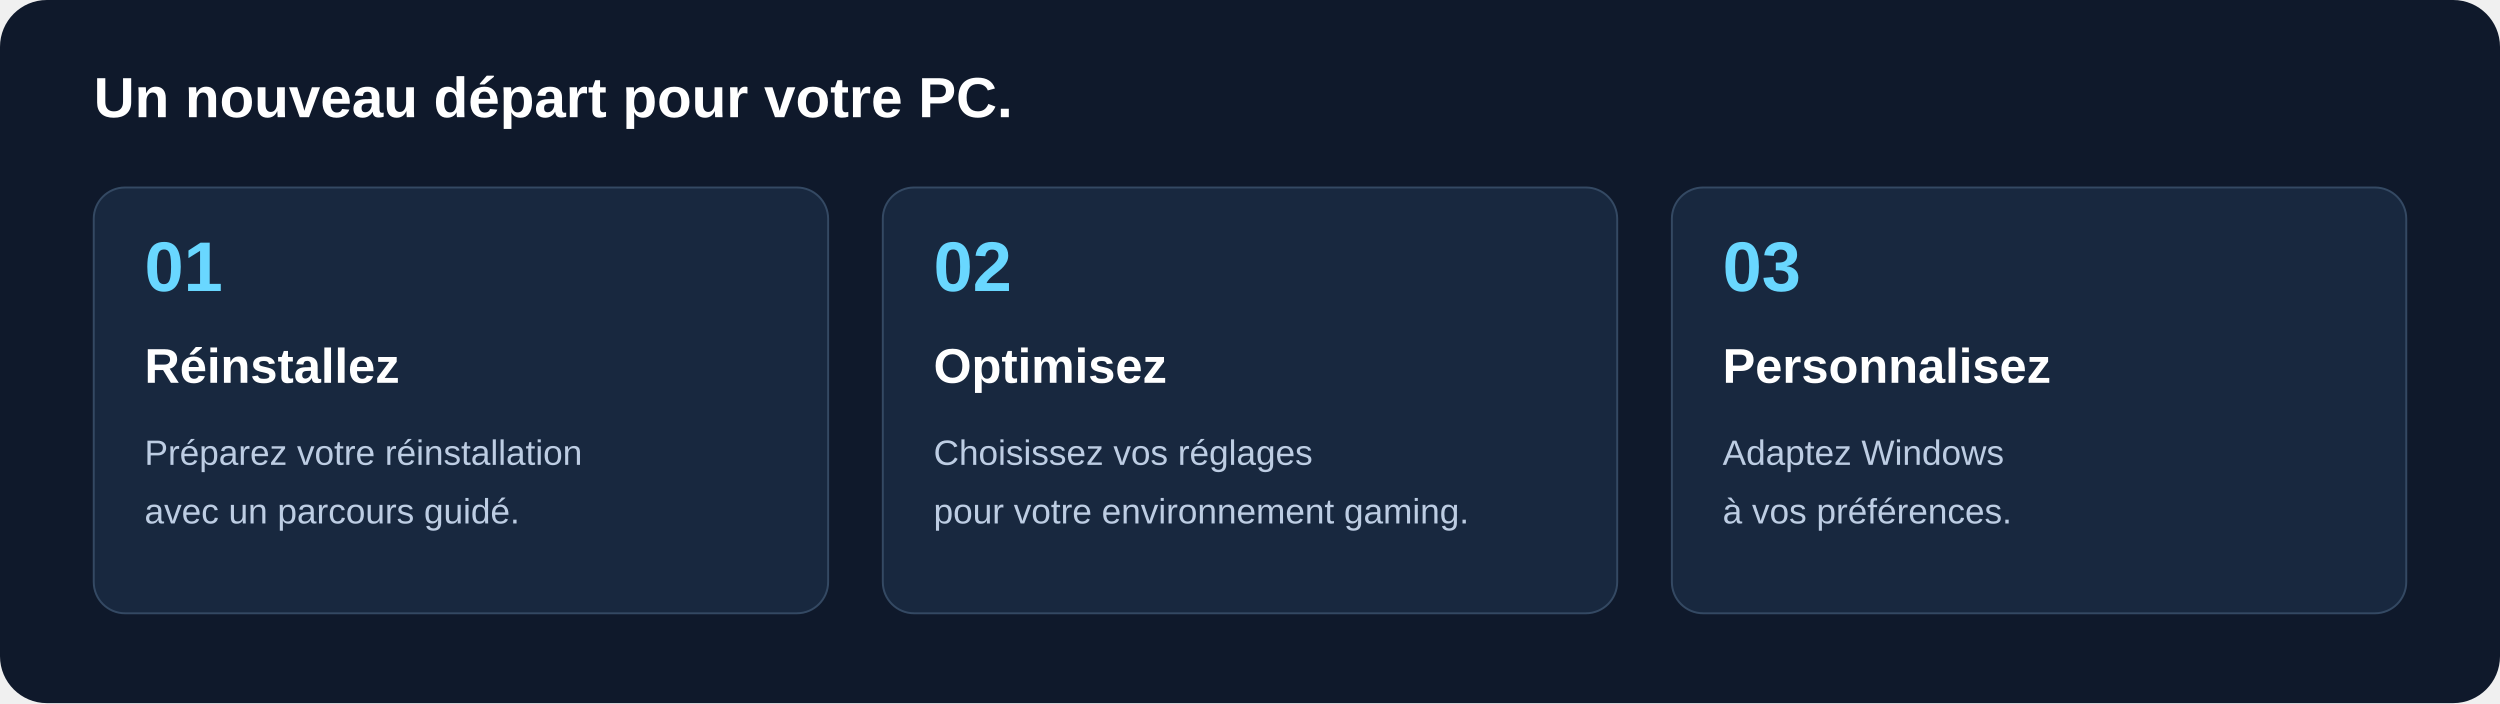
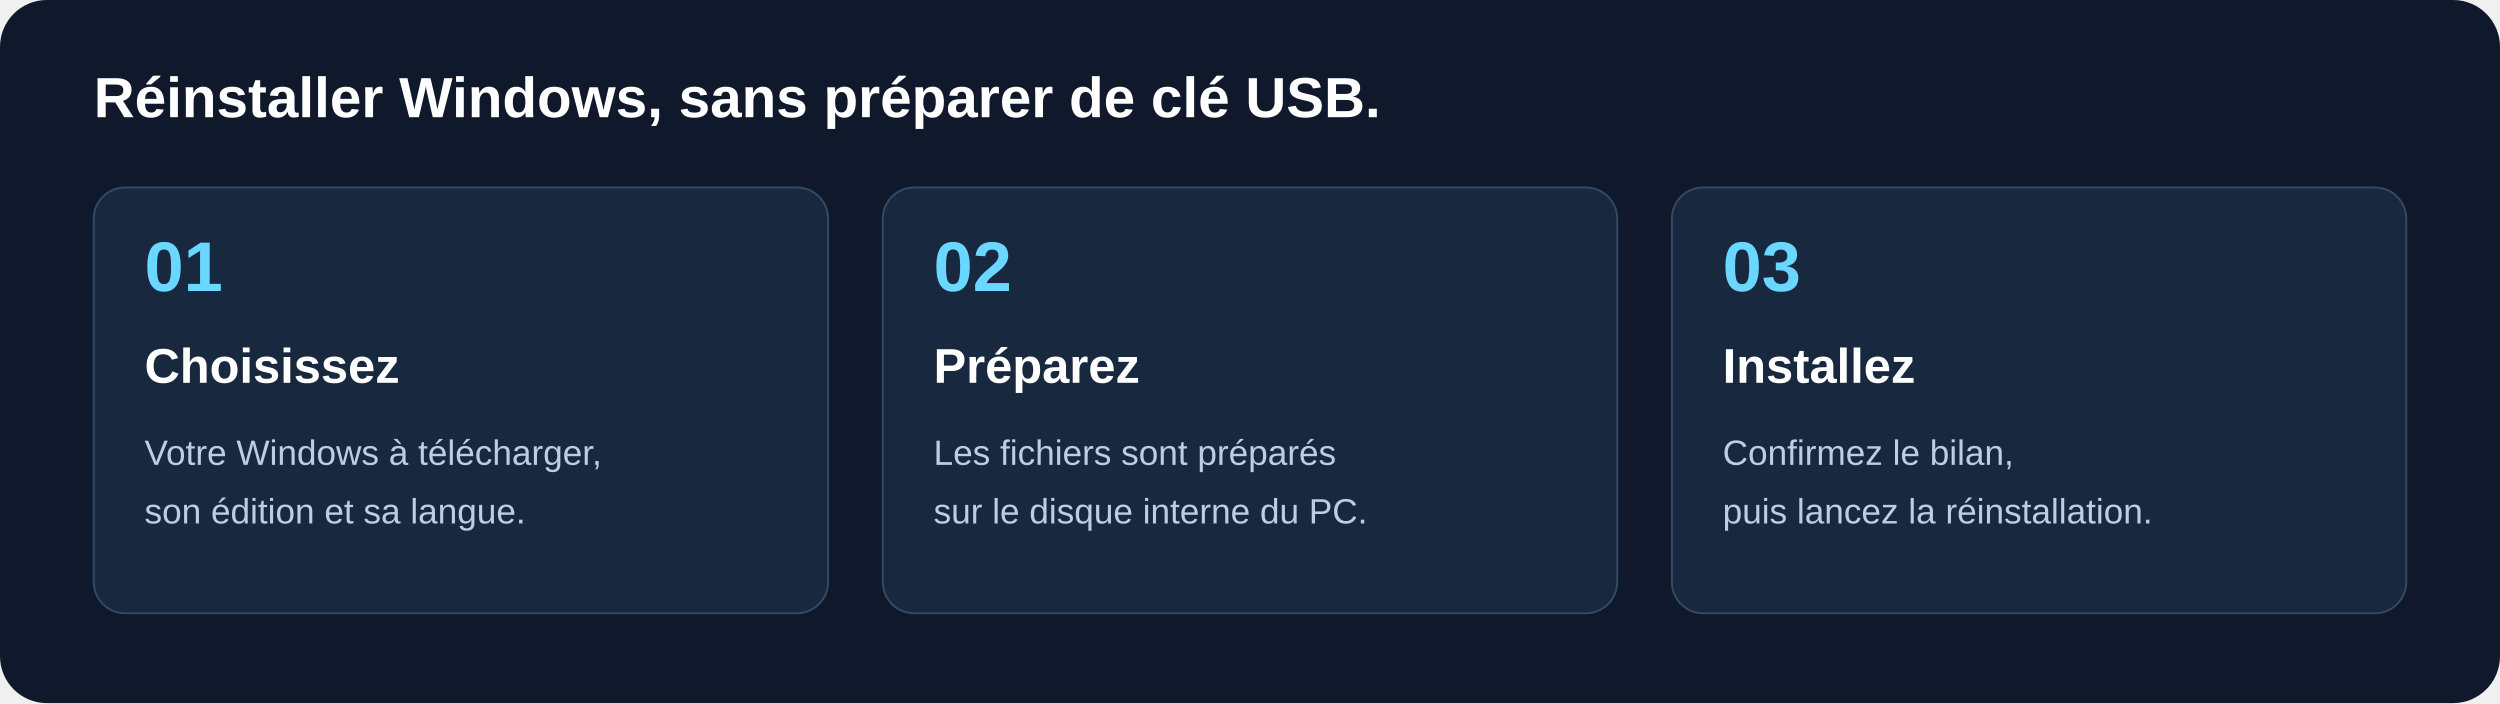
<svg xmlns="http://www.w3.org/2000/svg" width="1280" height="360" viewBox="0 0 1280 360" role="img" aria-label="Trois étapes : découvrir son PC, choisir ses actions, vérifier le résultat.">
  <rect width="1280" height="360" rx="24" fill="#0f192b" />
  <g font-family="Segoe UI,Arial,sans-serif">
-     <text x="48" y="60" fill="white" font-size="29" font-weight="700">Un nouveau départ pour votre PC.</text>
+     <text x="48" y="60" fill="white" font-size="29" font-weight="700">Réinstaller Windows, sans préparer de clé USB.</text>
    <g fill="#18283f" stroke="#344963">
      <rect x="48" y="96" width="376" height="218" rx="16" />
      <rect x="452" y="96" width="376" height="218" rx="16" />
      <rect x="856" y="96" width="376" height="218" rx="16" />
    </g>
    <g fill="#69d7ff" font-size="36" font-weight="700">
      <text x="74" y="149">01</text>
      <text x="478" y="149">02</text>
      <text x="882" y="149">03</text>
    </g>
    <g fill="white" font-size="25" font-weight="600">
-       <text x="74" y="196">Réinstallez</text>
-       <text x="478" y="196">Optimisez</text>
-       <text x="882" y="196">Personnalisez</text>
+       <text x="74" y="196">Choisissez</text>
+       <text x="478" y="196">Préparez</text>
+       <text x="882" y="196">Installez</text>
    </g>
    <g fill="#bdcde3" font-size="18">
-       <text x="74" y="238">Préparez votre réinstallation</text>
-       <text x="74" y="268">avec un parcours guidé.</text>
-       <text x="478" y="238">Choisissez vos réglages</text>
-       <text x="478" y="268">pour votre environnement gaming.</text>
-       <text x="882" y="238">Adaptez Windows</text>
-       <text x="882" y="268">à vos préférences.</text>
+       <text x="74" y="238">Votre Windows à télécharger,</text>
+       <text x="74" y="268">son édition et sa langue.</text>
+       <text x="478" y="238">Les fichiers sont préparés</text>
+       <text x="478" y="268">sur le disque interne du PC.</text>
+       <text x="882" y="238">Confirmez le bilan,</text>
+       <text x="882" y="268">puis lancez la réinstallation.</text>
    </g>
  </g>
</svg>
